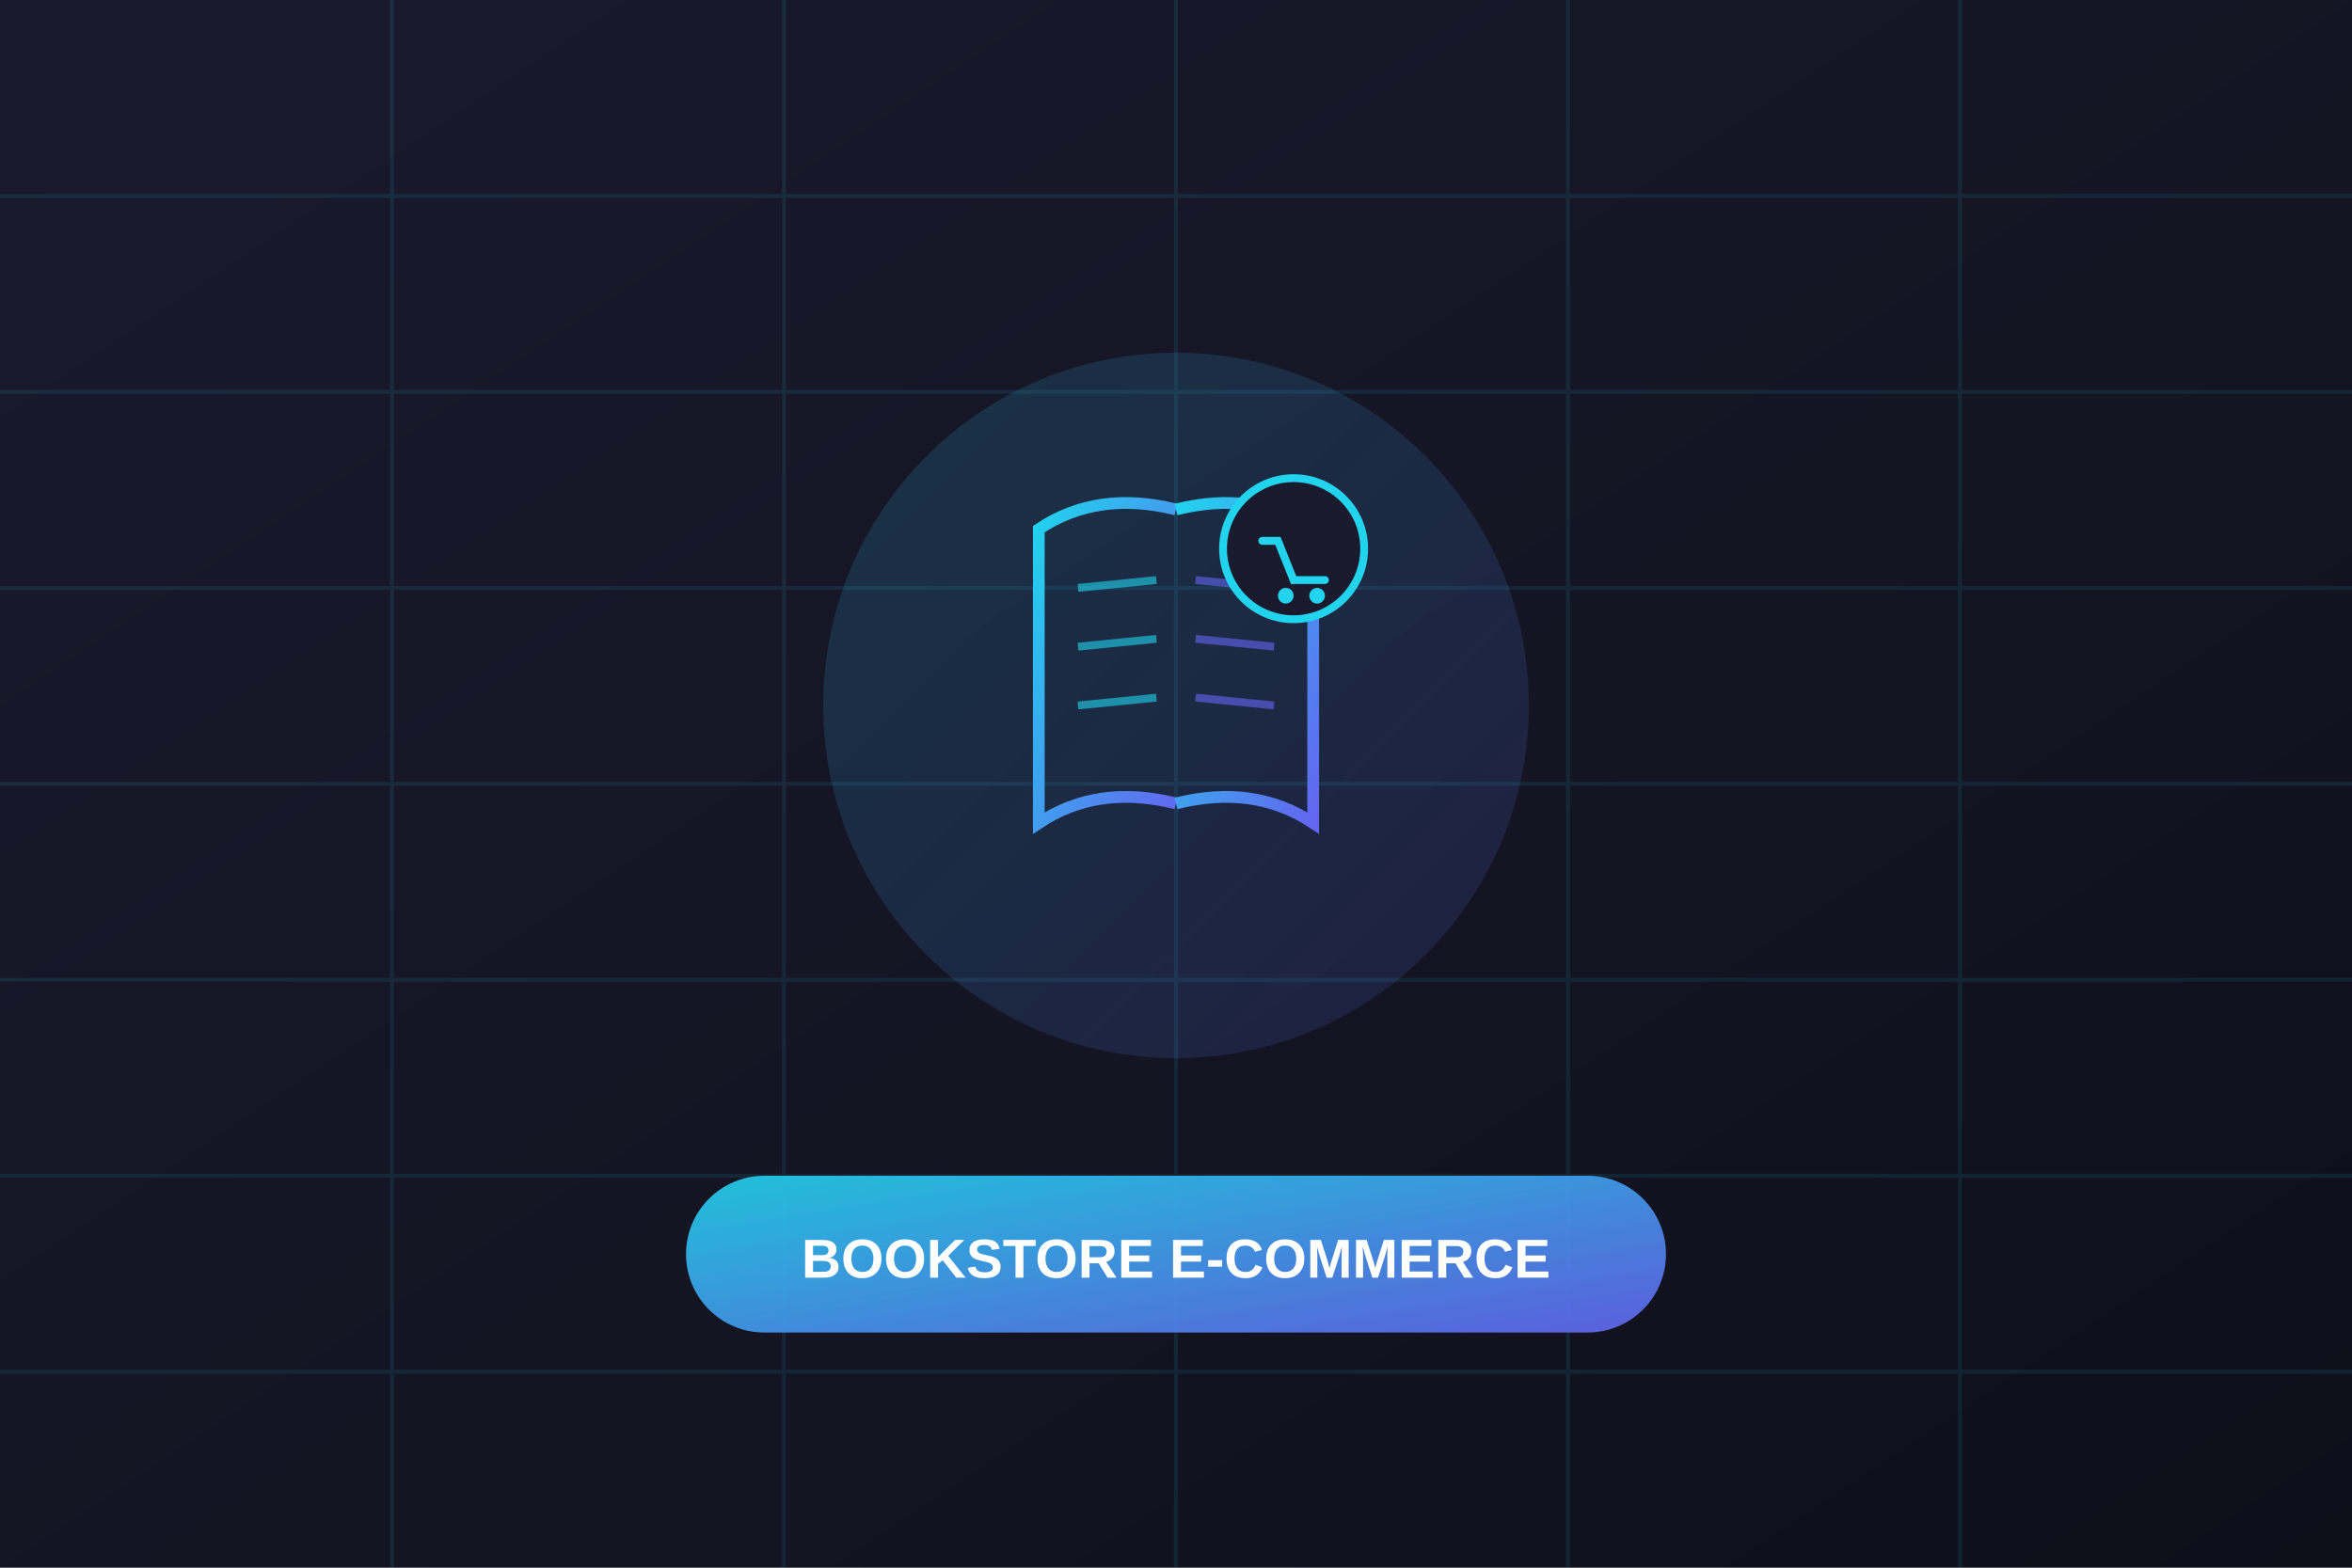
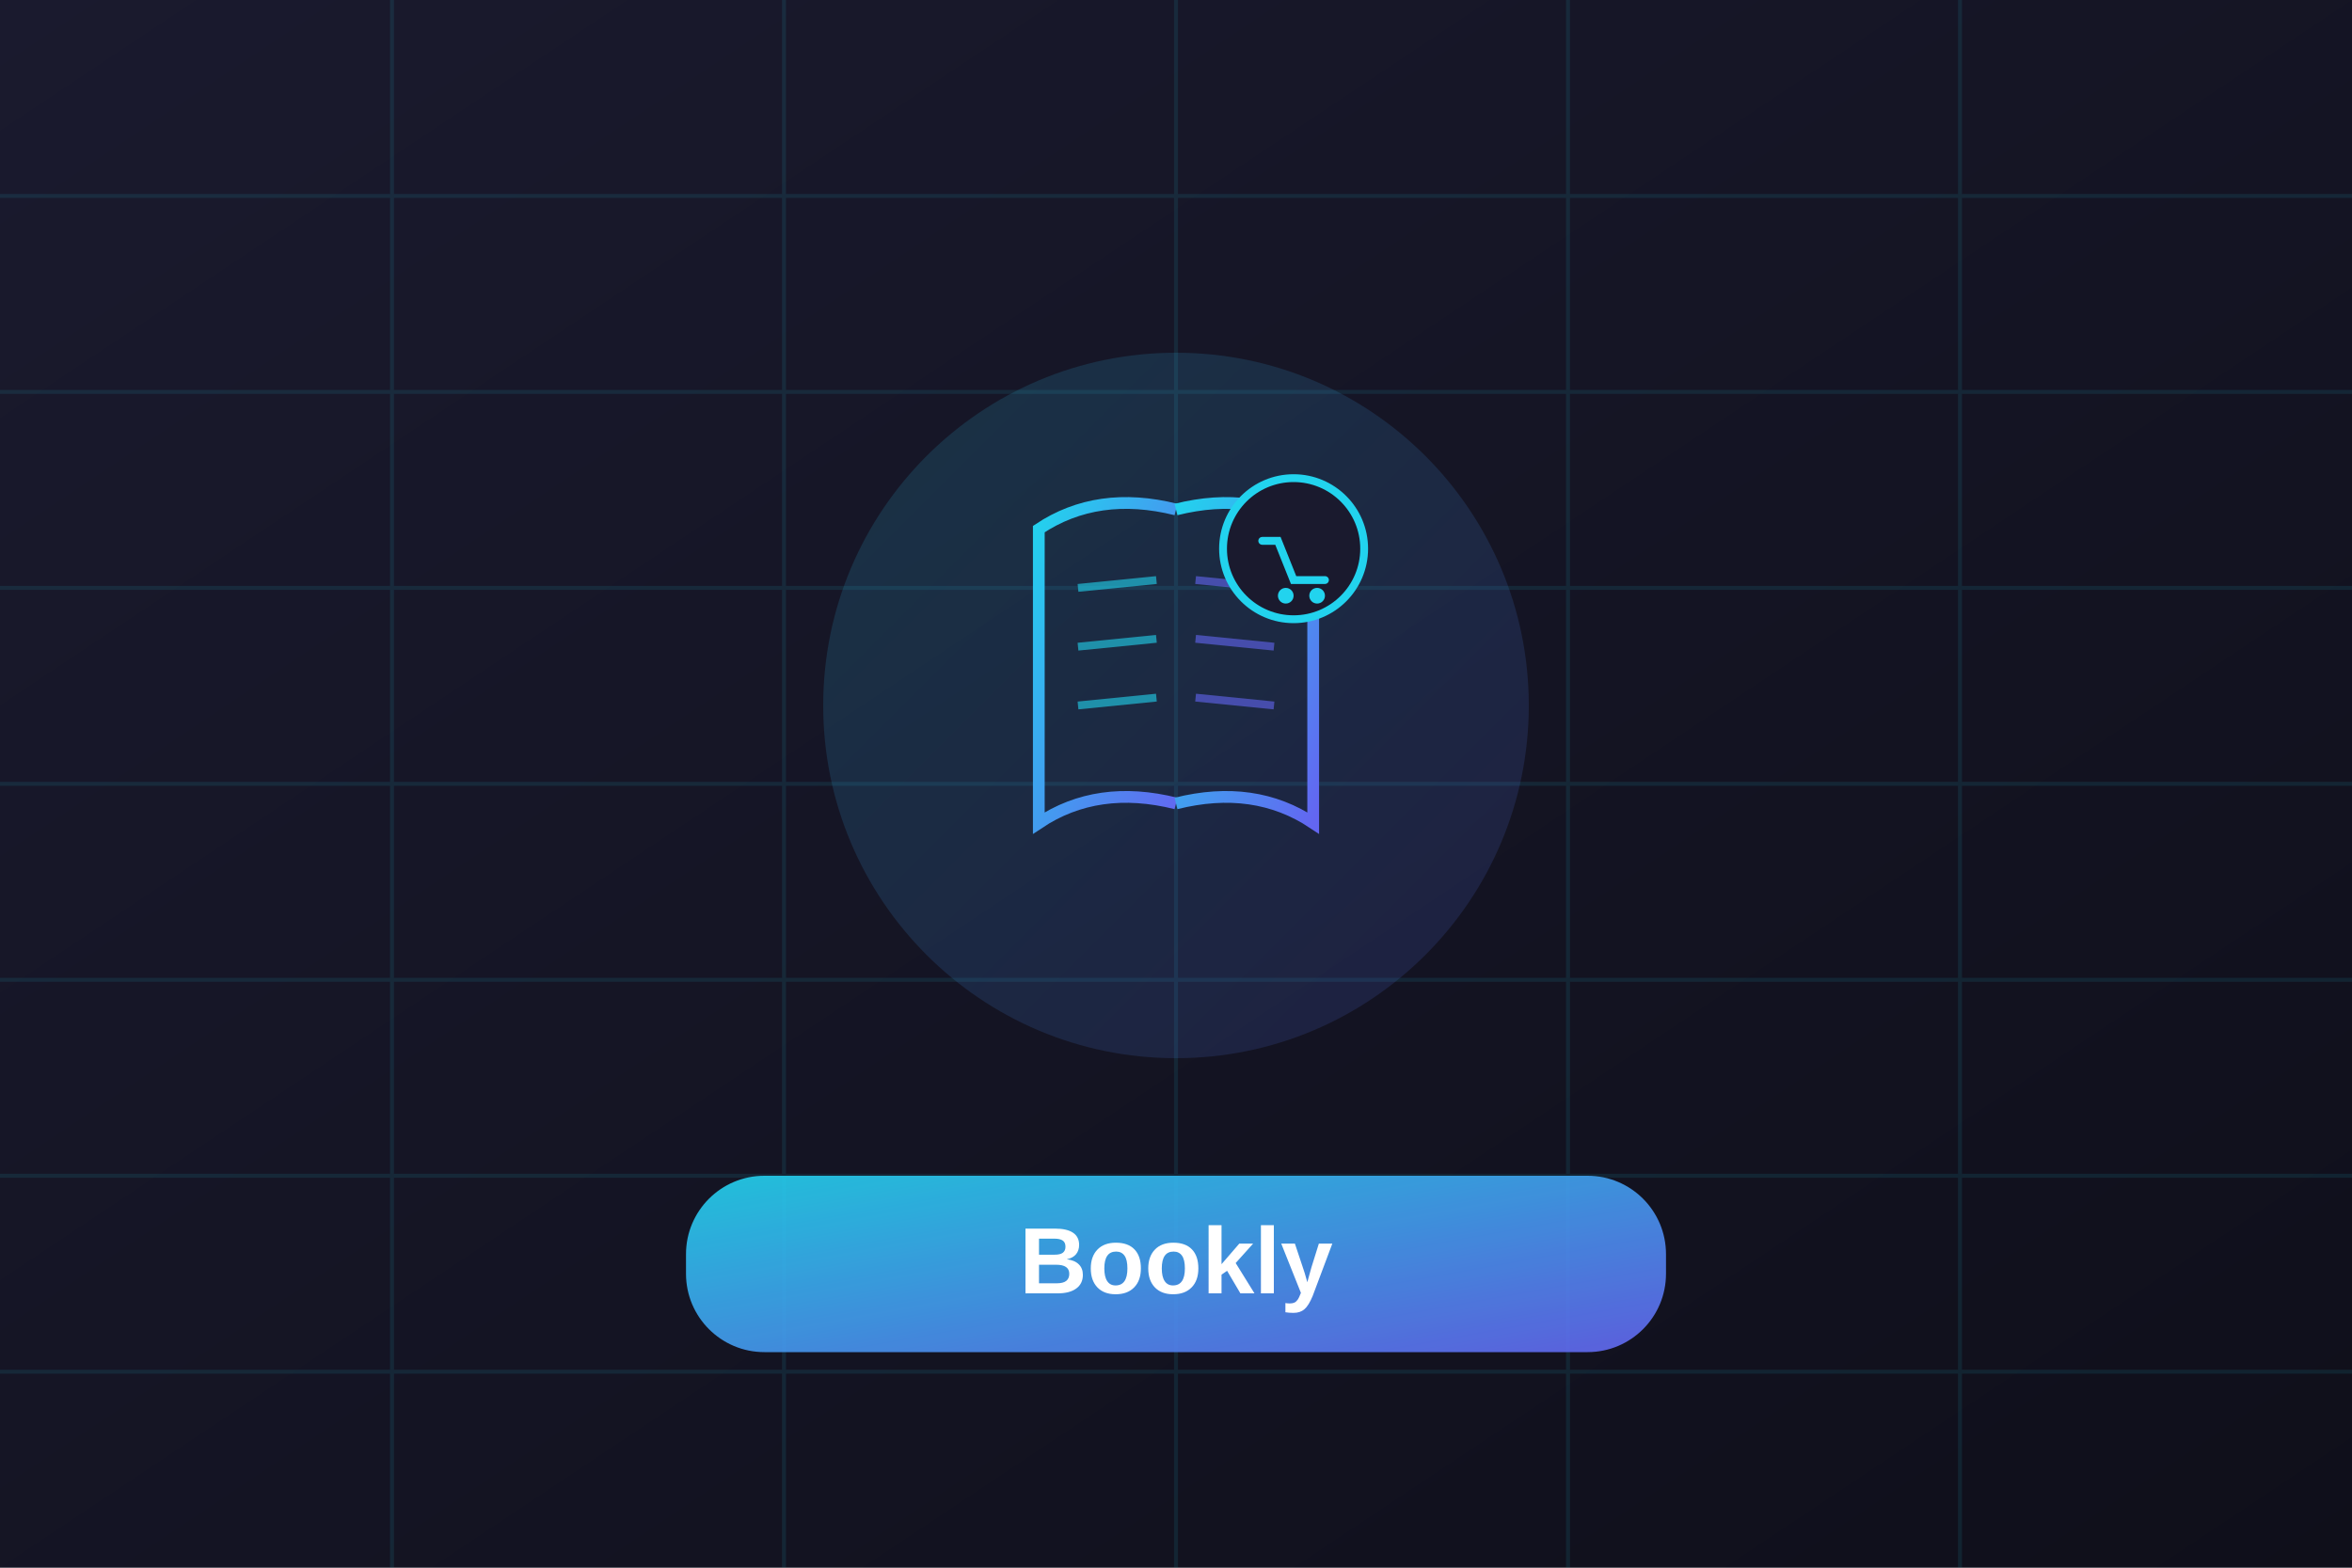
<svg xmlns="http://www.w3.org/2000/svg" width="600" height="400" viewBox="0 0 600 400">
  <defs>
    <linearGradient id="bg2" x1="0%" y1="0%" x2="100%" y2="100%">
      <stop offset="0%" style="stop-color:#1a1a2e" />
      <stop offset="100%" style="stop-color:#0f0f1a" />
    </linearGradient>
    <linearGradient id="accent2" x1="0%" y1="0%" x2="100%" y2="100%">
      <stop offset="0%" style="stop-color:#22d3ee" />
      <stop offset="100%" style="stop-color:#6366f1" />
    </linearGradient>
  </defs>
  <rect width="600" height="400" fill="url(#bg2)" />
  <g opacity="0.1">
    <line x1="0" y1="50" x2="600" y2="50" stroke="#22d3ee" stroke-width="1" />
    <line x1="0" y1="100" x2="600" y2="100" stroke="#22d3ee" stroke-width="1" />
    <line x1="0" y1="150" x2="600" y2="150" stroke="#22d3ee" stroke-width="1" />
    <line x1="0" y1="200" x2="600" y2="200" stroke="#22d3ee" stroke-width="1" />
    <line x1="0" y1="250" x2="600" y2="250" stroke="#22d3ee" stroke-width="1" />
    <line x1="0" y1="300" x2="600" y2="300" stroke="#22d3ee" stroke-width="1" />
    <line x1="0" y1="350" x2="600" y2="350" stroke="#22d3ee" stroke-width="1" />
    <line x1="100" y1="0" x2="100" y2="400" stroke="#22d3ee" stroke-width="1" />
    <line x1="200" y1="0" x2="200" y2="400" stroke="#22d3ee" stroke-width="1" />
    <line x1="300" y1="0" x2="300" y2="400" stroke="#22d3ee" stroke-width="1" />
    <line x1="400" y1="0" x2="400" y2="400" stroke="#22d3ee" stroke-width="1" />
    <line x1="500" y1="0" x2="500" y2="400" stroke="#22d3ee" stroke-width="1" />
  </g>
  <g transform="translate(250, 100)">
    <circle cx="50" cy="80" r="90" fill="url(#accent2)" opacity="0.15" />
    <path d="M50,30 L50,120" stroke="url(#accent2)" stroke-width="2" />
    <path d="M50,30 Q30,25 15,35 L15,110 Q30,100 50,105" fill="none" stroke="url(#accent2)" stroke-width="3" />
    <path d="M50,30 Q70,25 85,35 L85,110 Q70,100 50,105" fill="none" stroke="url(#accent2)" stroke-width="3" />
    <line x1="25" y1="50" x2="45" y2="48" stroke="#22d3ee" stroke-width="2" opacity="0.6" />
    <line x1="25" y1="65" x2="45" y2="63" stroke="#22d3ee" stroke-width="2" opacity="0.6" />
    <line x1="25" y1="80" x2="45" y2="78" stroke="#22d3ee" stroke-width="2" opacity="0.6" />
    <line x1="55" y1="48" x2="75" y2="50" stroke="#6366f1" stroke-width="2" opacity="0.6" />
    <line x1="55" y1="63" x2="75" y2="65" stroke="#6366f1" stroke-width="2" opacity="0.6" />
    <line x1="55" y1="78" x2="75" y2="80" stroke="#6366f1" stroke-width="2" opacity="0.6" />
    <circle cx="80" cy="40" r="18" fill="#1a1a2e" stroke="#22d3ee" stroke-width="2" />
    <path d="M72,38 L76,38 L80,48 L88,48" fill="none" stroke="#22d3ee" stroke-width="2" stroke-linecap="round" />
    <circle cx="78" cy="52" r="2" fill="#22d3ee" />
    <circle cx="86" cy="52" r="2" fill="#22d3ee" />
  </g>
-   <rect x="175" y="300" width="250" height="40" rx="20" fill="url(#accent2)" opacity="0.9" />
-   <text x="300" y="326" font-family="Arial, sans-serif" font-size="14" fill="white" text-anchor="middle" font-weight="600">BOOKSTORE E-COMMERCE</text>
+   <rect x="175" y="300" width="250" height="45" rx="20" fill="url(#accent2)" opacity="0.9" />
+   <text x="300" y="330" font-family="Arial, sans-serif" font-size="24" fill="white" text-anchor="middle" font-weight="600">Bookly</text>
</svg>
